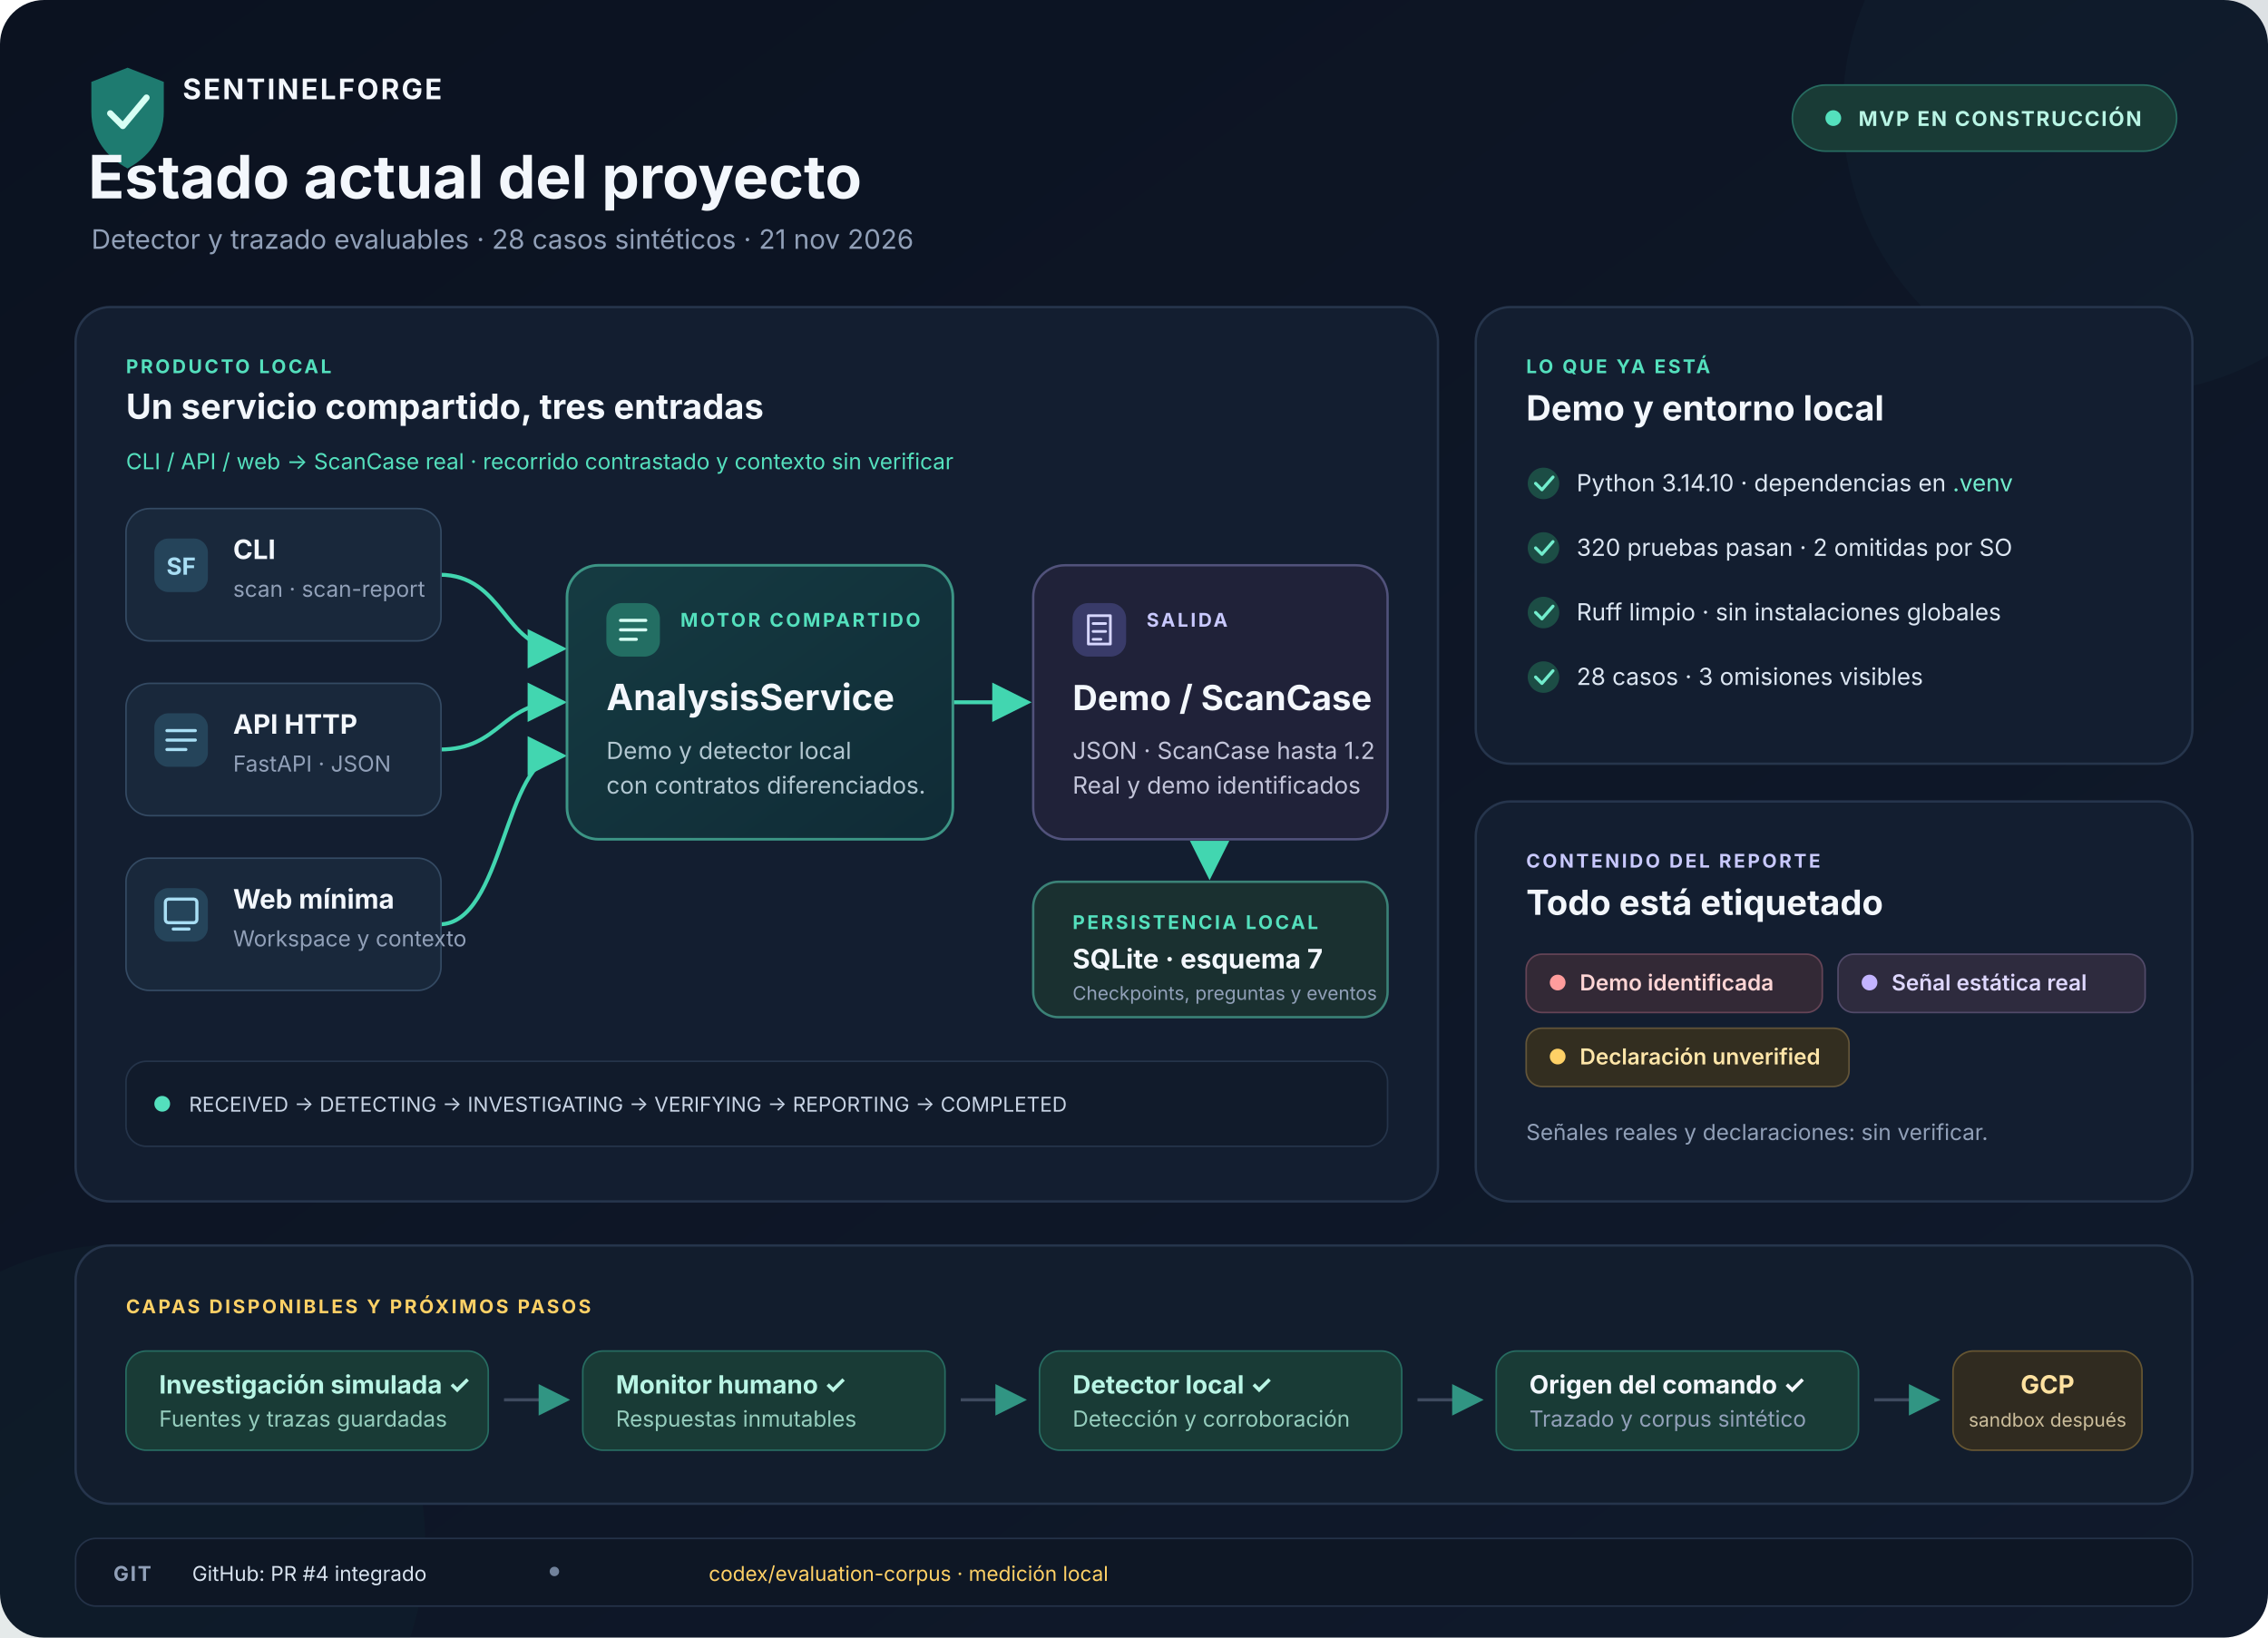
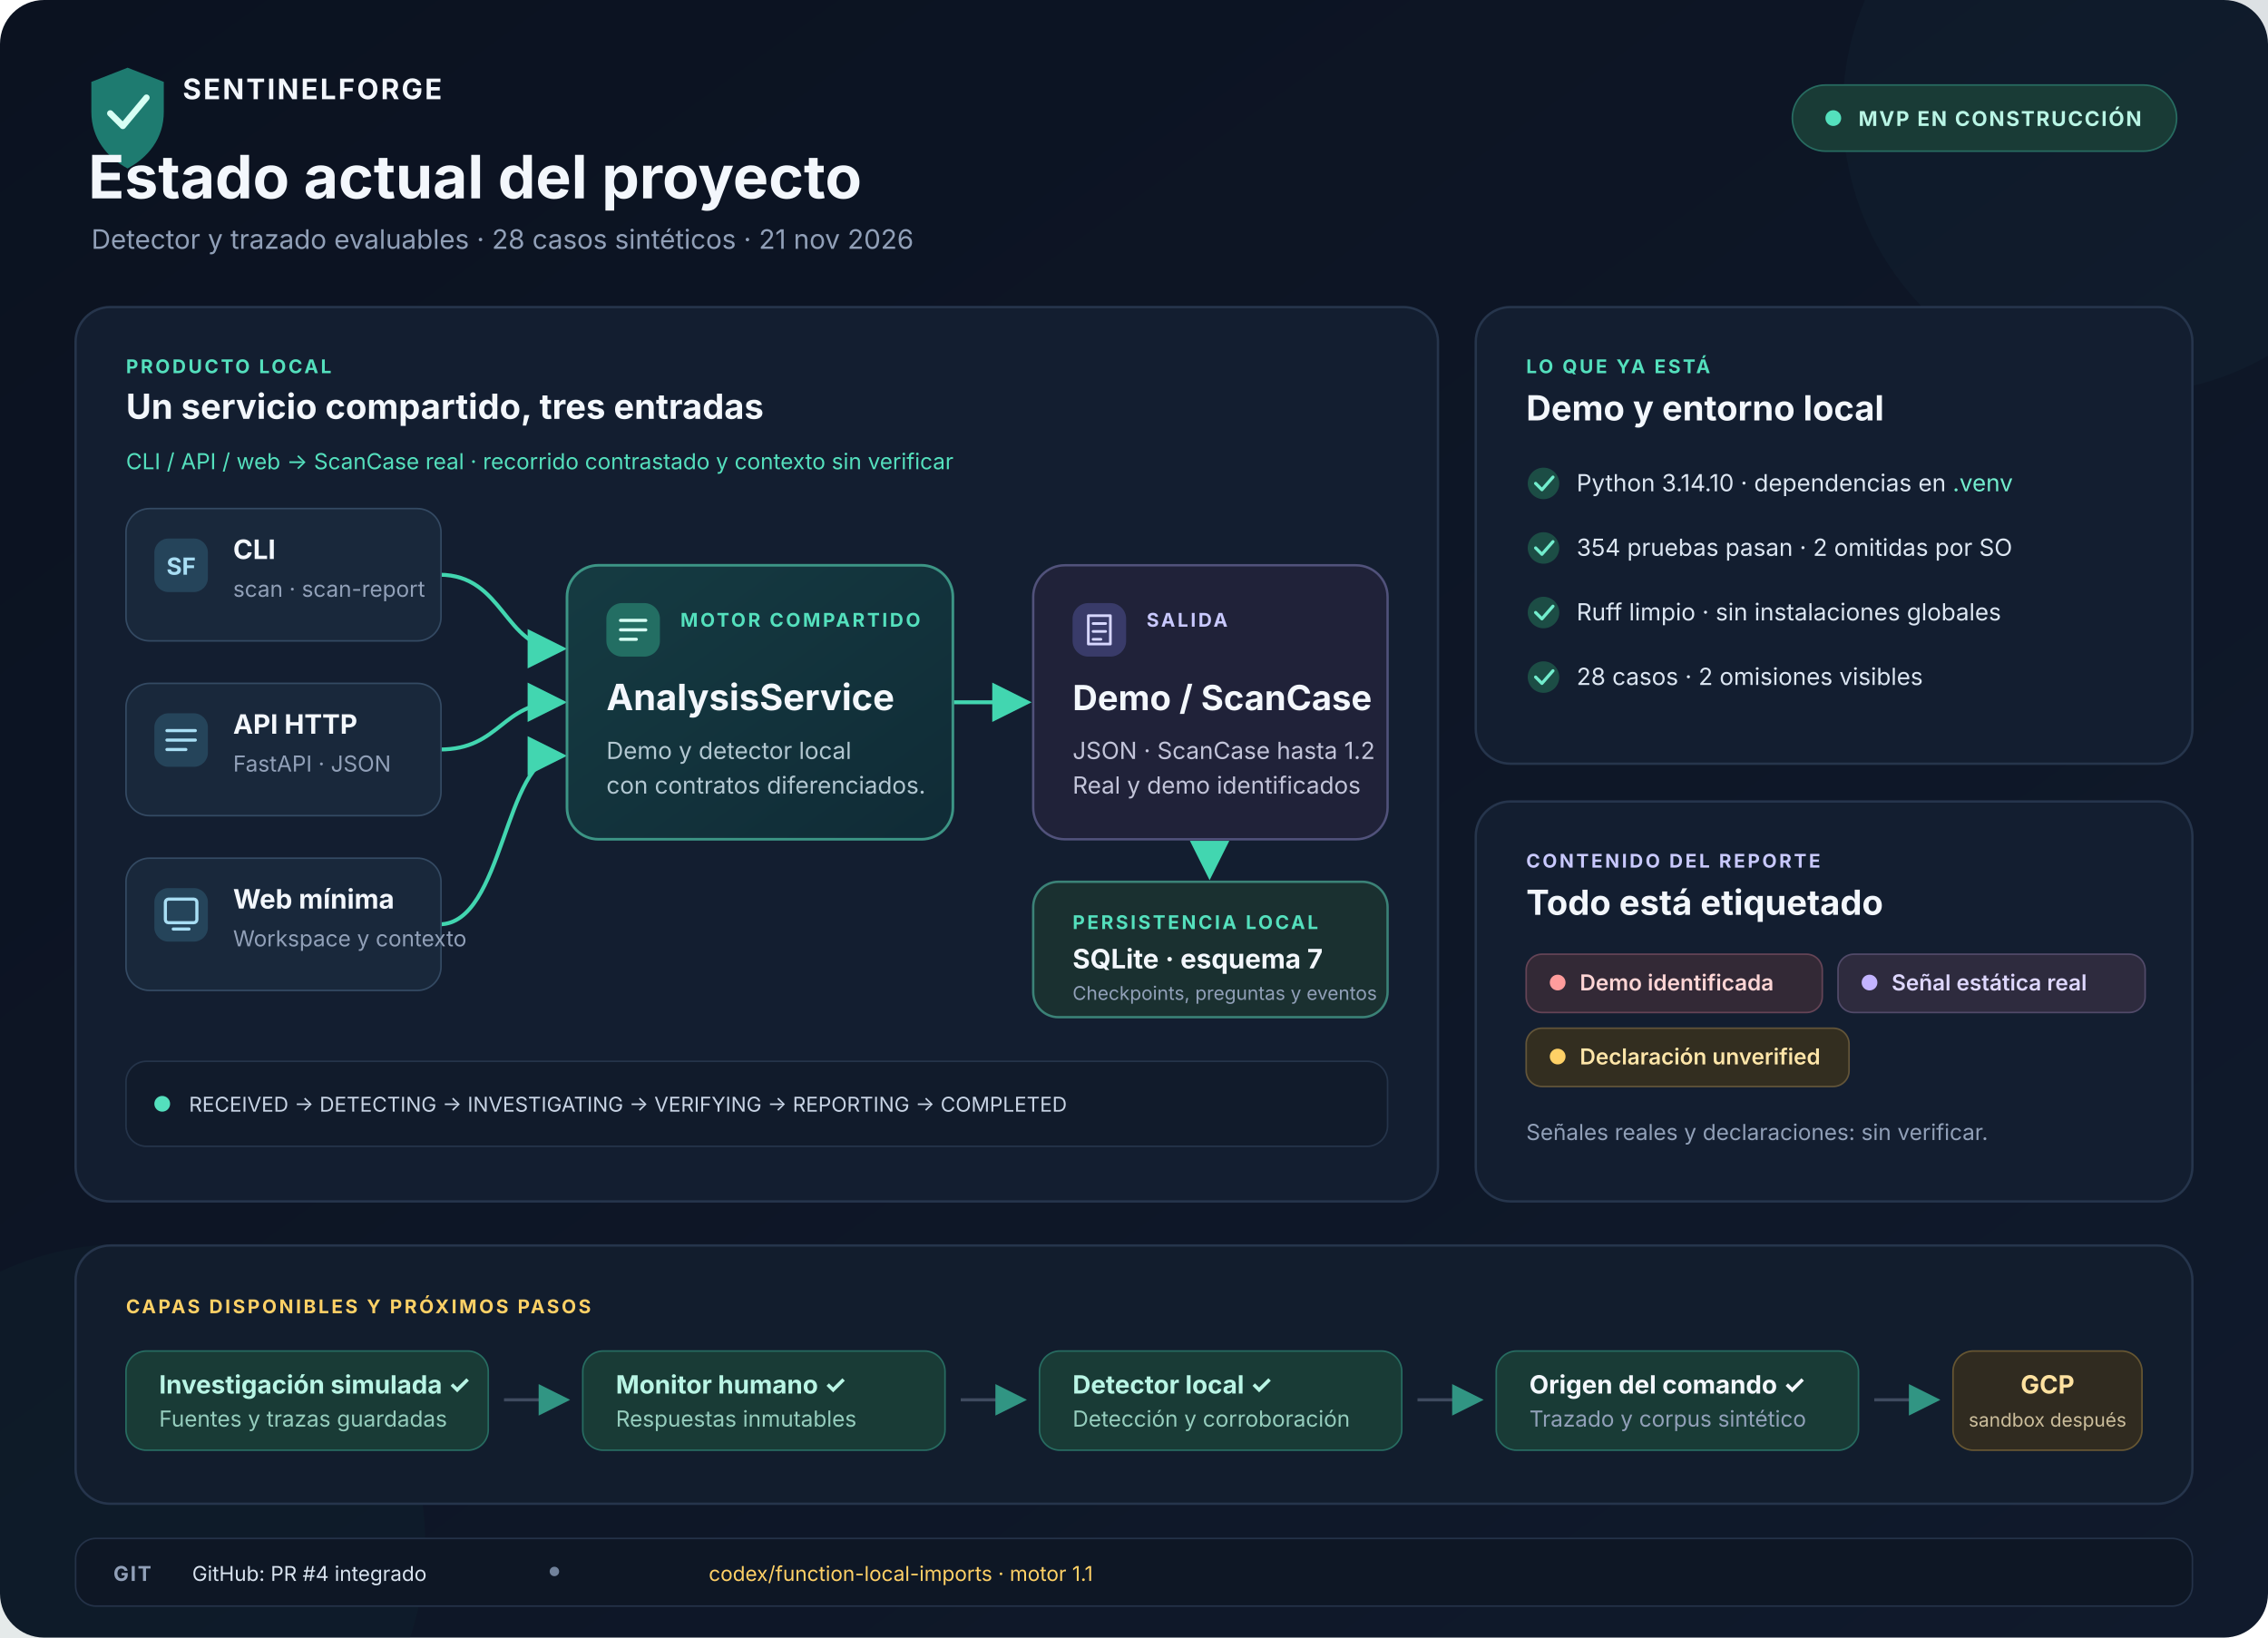
<svg xmlns="http://www.w3.org/2000/svg" width="1440" height="1040" viewBox="0 0 1440 1040" role="img" aria-labelledby="title desc">
  <defs>
    <linearGradient id="bg" x1="0" y1="0" x2="1" y2="1">
      <stop offset="0" stop-color="#0b1220" />
      <stop offset="1" stop-color="#101a2c" />
    </linearGradient>
    <linearGradient id="engine" x1="0" y1="0" x2="1" y2="1">
      <stop offset="0" stop-color="#153b42" />
      <stop offset="1" stop-color="#102b36" />
    </linearGradient>
    <marker id="arrow" markerWidth="10" markerHeight="10" refX="8" refY="5" orient="auto">
      <path d="M0 0 L10 5 L0 10 Z" fill="#42d6b0" />
    </marker>
    <style>
      text { font-family: Inter, "Segoe UI", Arial, sans-serif; }
      .muted { fill: #91a0b8; }
      .white { fill: #f3f7fc; }
      .teal { fill: #54e0bd; }
      .card { fill: #131e30; stroke: #26354c; stroke-width: 1.5; }
      .small { font-size: 14px; }
      .label { font-size: 12px; font-weight: 700; letter-spacing: 1.5px; }
      .body { font-size: 16px; }
    </style>
  </defs>
  <rect width="1440" height="1040" rx="28" fill="url(#bg)" />
  <circle cx="1350" cy="70" r="180" fill="#183747" opacity=".15" />
  <circle cx="80" cy="980" r="190" fill="#11413d" opacity=".11" />
  <g transform="translate(56 43)">
    <path d="M25 0 48 9v19c0 17-10 29-23 36C12 57 2 45 2 28V9Z" fill="#1e7b70" />
    <path d="m14 29 8 8 15-18" fill="none" stroke="#d7fff4" stroke-width="4" stroke-linecap="round" stroke-linejoin="round" />
  </g>
  <text x="116" y="63" class="white" font-size="18" font-weight="700" letter-spacing="1.3">SENTINELFORGE</text>
  <text x="56" y="126" class="white" font-size="38" font-weight="700">Estado actual del proyecto</text>
  <text x="58" y="158" class="muted" font-size="17">Detector y trazado evaluables · 28 casos sintéticos · 21 nov 2026</text>
  <rect x="1138" y="54" width="244" height="42" rx="21" fill="#193b36" stroke="#276c61" />
  <circle cx="1164" cy="75" r="5" fill="#54e0bd" />
  <text x="1180" y="80" fill="#b9f5e5" font-size="13" font-weight="700" letter-spacing="1">MVP EN CONSTRUCCIÓN</text>
  <rect x="48" y="195" width="865" height="568" rx="22" class="card" />
  <text x="80" y="237" class="teal label">PRODUCTO LOCAL</text>
  <text x="80" y="266" class="white" font-size="22" font-weight="700">Un servicio compartido, tres entradas</text>
  <text x="80" y="298" class="teal" font-size="14">CLI / API / web → ScanCase real · recorrido contrastado y contexto sin verificar</text>
  <path d="M279 365 C320 365 320 412 355 412" fill="none" stroke="#42d6b0" stroke-width="2.5" marker-end="url(#arrow)" />
  <path d="M279 476 C318 476 318 446 355 446" fill="none" stroke="#42d6b0" stroke-width="2.5" marker-end="url(#arrow)" />
  <path d="M279 587 C320 587 320 480 355 480" fill="none" stroke="#42d6b0" stroke-width="2.5" marker-end="url(#arrow)" />
  <path d="M603 446 L650 446" fill="none" stroke="#42d6b0" stroke-width="2.5" marker-end="url(#arrow)" />
  <g>
    <rect x="80" y="323" width="200" height="84" rx="15" fill="#19283b" stroke="#344a63" />
    <rect x="98" y="342" width="34" height="34" rx="9" fill="#25445a" />
    <text x="115" y="365" text-anchor="middle" fill="#a8def4" font-size="15" font-weight="700">SF</text>
    <text x="148" y="355" class="white" font-size="17" font-weight="700">CLI</text>
    <text x="148" y="379" class="muted small">scan · scan-report</text>
    <rect x="80" y="434" width="200" height="84" rx="15" fill="#19283b" stroke="#344a63" />
    <rect x="98" y="453" width="34" height="34" rx="9" fill="#25445a" />
    <path d="M106 464h18M106 470h18M106 476h12" stroke="#a8def4" stroke-width="2" stroke-linecap="round" />
    <text x="148" y="466" class="white" font-size="17" font-weight="700">API HTTP</text>
    <text x="148" y="490" class="muted small">FastAPI · JSON</text>
    <rect x="80" y="545" width="200" height="84" rx="15" fill="#19283b" stroke="#344a63" />
    <rect x="98" y="564" width="34" height="34" rx="9" fill="#25445a" />
    <rect x="105" y="571" width="20" height="15" rx="2" fill="none" stroke="#a8def4" stroke-width="2" />
    <path d="M110 590h10" stroke="#a8def4" stroke-width="2" stroke-linecap="round" />
    <text x="148" y="577" class="white" font-size="17" font-weight="700">Web mínima</text>
    <text x="148" y="601" class="muted small">Workspace y contexto</text>
  </g>
  <rect x="360" y="359" width="245" height="174" rx="20" fill="url(#engine)" stroke="#3c9585" stroke-width="1.7" />
  <rect x="385" y="383" width="34" height="34" rx="10" fill="#236e63" />
  <path d="M394 394h16M394 400h16M394 406h10" stroke="#d7fff4" stroke-width="2" stroke-linecap="round" />
  <text x="432" y="398" class="teal label">MOTOR COMPARTIDO</text>
  <text x="385" y="451" class="white" font-size="23" font-weight="700">AnalysisService</text>
  <text x="385" y="482" fill="#b2c7d1" font-size="15">Demo y detector local</text>
  <text x="385" y="504" fill="#b2c7d1" font-size="15">con contratos diferenciados.</text>
  <rect x="656" y="359" width="225" height="174" rx="20" fill="#202239" stroke="#51527b" stroke-width="1.5" />
  <rect x="681" y="383" width="34" height="34" rx="10" fill="#393b69" />
  <path d="M691 391h14v18h-14zM694 396h8M694 401h8M694 406h5" fill="none" stroke="#d7d7ff" stroke-width="1.7" stroke-linecap="round" stroke-linejoin="round" />
  <text x="728" y="398" fill="#c9c9ff" class="label">SALIDA</text>
  <text x="681" y="451" class="white" font-size="22" font-weight="700">Demo / ScanCase</text>
  <text x="681" y="482" fill="#c2c4d9" font-size="15">JSON · ScanCase hasta 1.2</text>
  <text x="681" y="504" fill="#c2c4d9" font-size="15">Real y demo identificados</text>
  <path d="M768 536 L768 554" fill="none" stroke="#42d6b0" stroke-width="2.5" marker-end="url(#arrow)" />
  <rect x="656" y="560" width="225" height="86" rx="16" fill="#1a3030" stroke="#3b8277" stroke-width="1.5" />
  <text x="681" y="590" class="teal label">PERSISTENCIA LOCAL</text>
  <text x="681" y="615" class="white" font-size="17" font-weight="700">SQLite · esquema 7</text>
  <text x="681" y="635" class="muted" font-size="12">Checkpoints, preguntas y eventos</text>
  <rect x="80" y="674" width="801" height="54" rx="13" fill="#111b2b" stroke="#25344a" />
  <circle cx="103" cy="701" r="5" fill="#54e0bd" />
  <text x="120" y="706" fill="#c8d4e5" font-size="13">RECEIVED → DETECTING → INVESTIGATING → VERIFYING → REPORTING → COMPLETED</text>
  <rect x="937" y="195" width="455" height="290" rx="22" class="card" />
  <text x="969" y="237" class="teal label">LO QUE YA ESTÁ</text>
  <text x="969" y="267" class="white" font-size="22" font-weight="700">Demo y entorno local</text>
  <g font-size="15">
    <circle cx="980" cy="307" r="10" fill="#1c4d45" />
    <path d="m975 307 4 4 7-8" fill="none" stroke="#72edcd" stroke-width="2" stroke-linecap="round" stroke-linejoin="round" />
    <text x="1001" y="312" fill="#dce6f2">Python 3.14.10 · dependencias en <tspan fill="#72edcd">.venv</tspan>
    </text>
    <circle cx="980" cy="348" r="10" fill="#1c4d45" />
    <path d="m975 348 4 4 7-8" fill="none" stroke="#72edcd" stroke-width="2" stroke-linecap="round" stroke-linejoin="round" />
-     <text x="1001" y="353" fill="#dce6f2">320 pruebas pasan · 2 omitidas por SO</text>
+     <text x="1001" y="353" fill="#dce6f2">354 pruebas pasan · 2 omitidas por SO</text>
    <circle cx="980" cy="389" r="10" fill="#1c4d45" />
    <path d="m975 389 4 4 7-8" fill="none" stroke="#72edcd" stroke-width="2" stroke-linecap="round" stroke-linejoin="round" />
    <text x="1001" y="394" fill="#dce6f2">Ruff limpio · sin instalaciones globales</text>
    <circle cx="980" cy="430" r="10" fill="#1c4d45" />
    <path d="m975 430 4 4 7-8" fill="none" stroke="#72edcd" stroke-width="2" stroke-linecap="round" stroke-linejoin="round" />
-     <text x="1001" y="435" fill="#dce6f2">28 casos · 3 omisiones visibles</text>
+     <text x="1001" y="435" fill="#dce6f2">28 casos · 2 omisiones visibles</text>
  </g>
  <rect x="937" y="509" width="455" height="254" rx="22" class="card" />
  <text x="969" y="551" fill="#c9c9ff" class="label">CONTENIDO DEL REPORTE</text>
  <text x="969" y="581" class="white" font-size="22" font-weight="700">Todo está etiquetado</text>
  <rect x="969" y="606" width="188" height="37" rx="10" fill="#332936" stroke="#654456" />
  <circle cx="989" cy="624" r="5" fill="#ff9c9c" />
  <text x="1003" y="629" fill="#ffd5d5" font-size="14" font-weight="600">Demo identificada</text>
  <rect x="1167" y="606" width="195" height="37" rx="10" fill="#2e2b3e" stroke="#514a69" />
  <circle cx="1187" cy="624" r="5" fill="#c3b4ff" />
  <text x="1201" y="629" fill="#ded7ff" font-size="14" font-weight="600">Señal estática real</text>
  <rect x="969" y="653" width="205" height="37" rx="10" fill="#332e20" stroke="#635539" />
  <circle cx="989" cy="671" r="5" fill="#ffd166" />
  <text x="1003" y="676" fill="#ffe6a9" font-size="14" font-weight="600">Declaración unverified</text>
  <text x="969" y="724" class="muted" font-size="14">Señales reales y declaraciones: sin verificar.</text>
  <rect x="48" y="791" width="1344" height="164" rx="22" fill="#121d2d" stroke="#26354c" stroke-width="1.5" />
  <text x="80" y="834" fill="#ffd166" class="label">CAPAS DISPONIBLES Y PRÓXIMOS PASOS</text>
  <g>
    <rect x="80" y="858" width="230" height="63" rx="13" fill="#193b36" stroke="#276c61" />
    <text x="101" y="885" fill="#b9f5e5" font-size="16" font-weight="700">Investigación simulada ✓</text>
    <text x="101" y="906" fill="#95cdbd" class="small">Fuentes y trazas guardadas</text>
    <path d="M320 889h38" stroke="#58647a" stroke-width="2" marker-end="url(#arrow)" opacity=".65" />
    <rect x="370" y="858" width="230" height="63" rx="13" fill="#193b36" stroke="#276c61" />
    <text x="391" y="885" fill="#b9f5e5" font-size="16" font-weight="700">Monitor humano ✓</text>
    <text x="391" y="906" fill="#95cdbd" class="small">Respuestas inmutables</text>
    <path d="M610 889h38" stroke="#58647a" stroke-width="2" marker-end="url(#arrow)" opacity=".65" />
    <rect x="660" y="858" width="230" height="63" rx="13" fill="#193b36" stroke="#276c61" />
    <text x="681" y="885" fill="#b9f5e5" font-size="16" font-weight="700">Detector local ✓</text>
    <text x="681" y="906" fill="#95cdbd" class="small">Detección y corroboración</text>
    <path d="M900 889h38" stroke="#58647a" stroke-width="2" marker-end="url(#arrow)" opacity=".65" />
    <rect x="950" y="858" width="230" height="63" rx="13" fill="#193b36" stroke="#276c61" />
    <text x="971" y="885" class="white" font-size="16" font-weight="700">Origen del comando ✓</text>
    <text x="971" y="906" class="muted small">Trazado y corpus sintético</text>
    <path d="M1190 889h38" stroke="#58647a" stroke-width="2" marker-end="url(#arrow)" opacity=".65" />
    <rect x="1240" y="858" width="120" height="63" rx="13" fill="#302b20" stroke="#665632" />
    <text x="1300" y="885" text-anchor="middle" fill="#ffe2a0" font-size="16" font-weight="700">GCP</text>
    <text x="1300" y="906" text-anchor="middle" fill="#cbbd9b" font-size="12">sandbox después</text>
  </g>
  <rect x="48" y="977" width="1344" height="43" rx="13" fill="#0e1725" stroke="#243248" />
  <text x="72" y="1004" class="muted" font-size="13" font-weight="700" letter-spacing="1">GIT</text>
  <text x="122" y="1004" fill="#d8e3ef" font-size="13">GitHub: PR #4 integrado</text>
  <circle cx="352" cy="998" r="3" fill="#71829b" />
-   <text x="450" y="1004" fill="#ffd166" font-size="13">codex/evaluation-corpus · medición local</text>
+   <text x="450" y="1004" fill="#ffd166" font-size="13">codex/function-local-imports · motor 1.1</text>
</svg>
